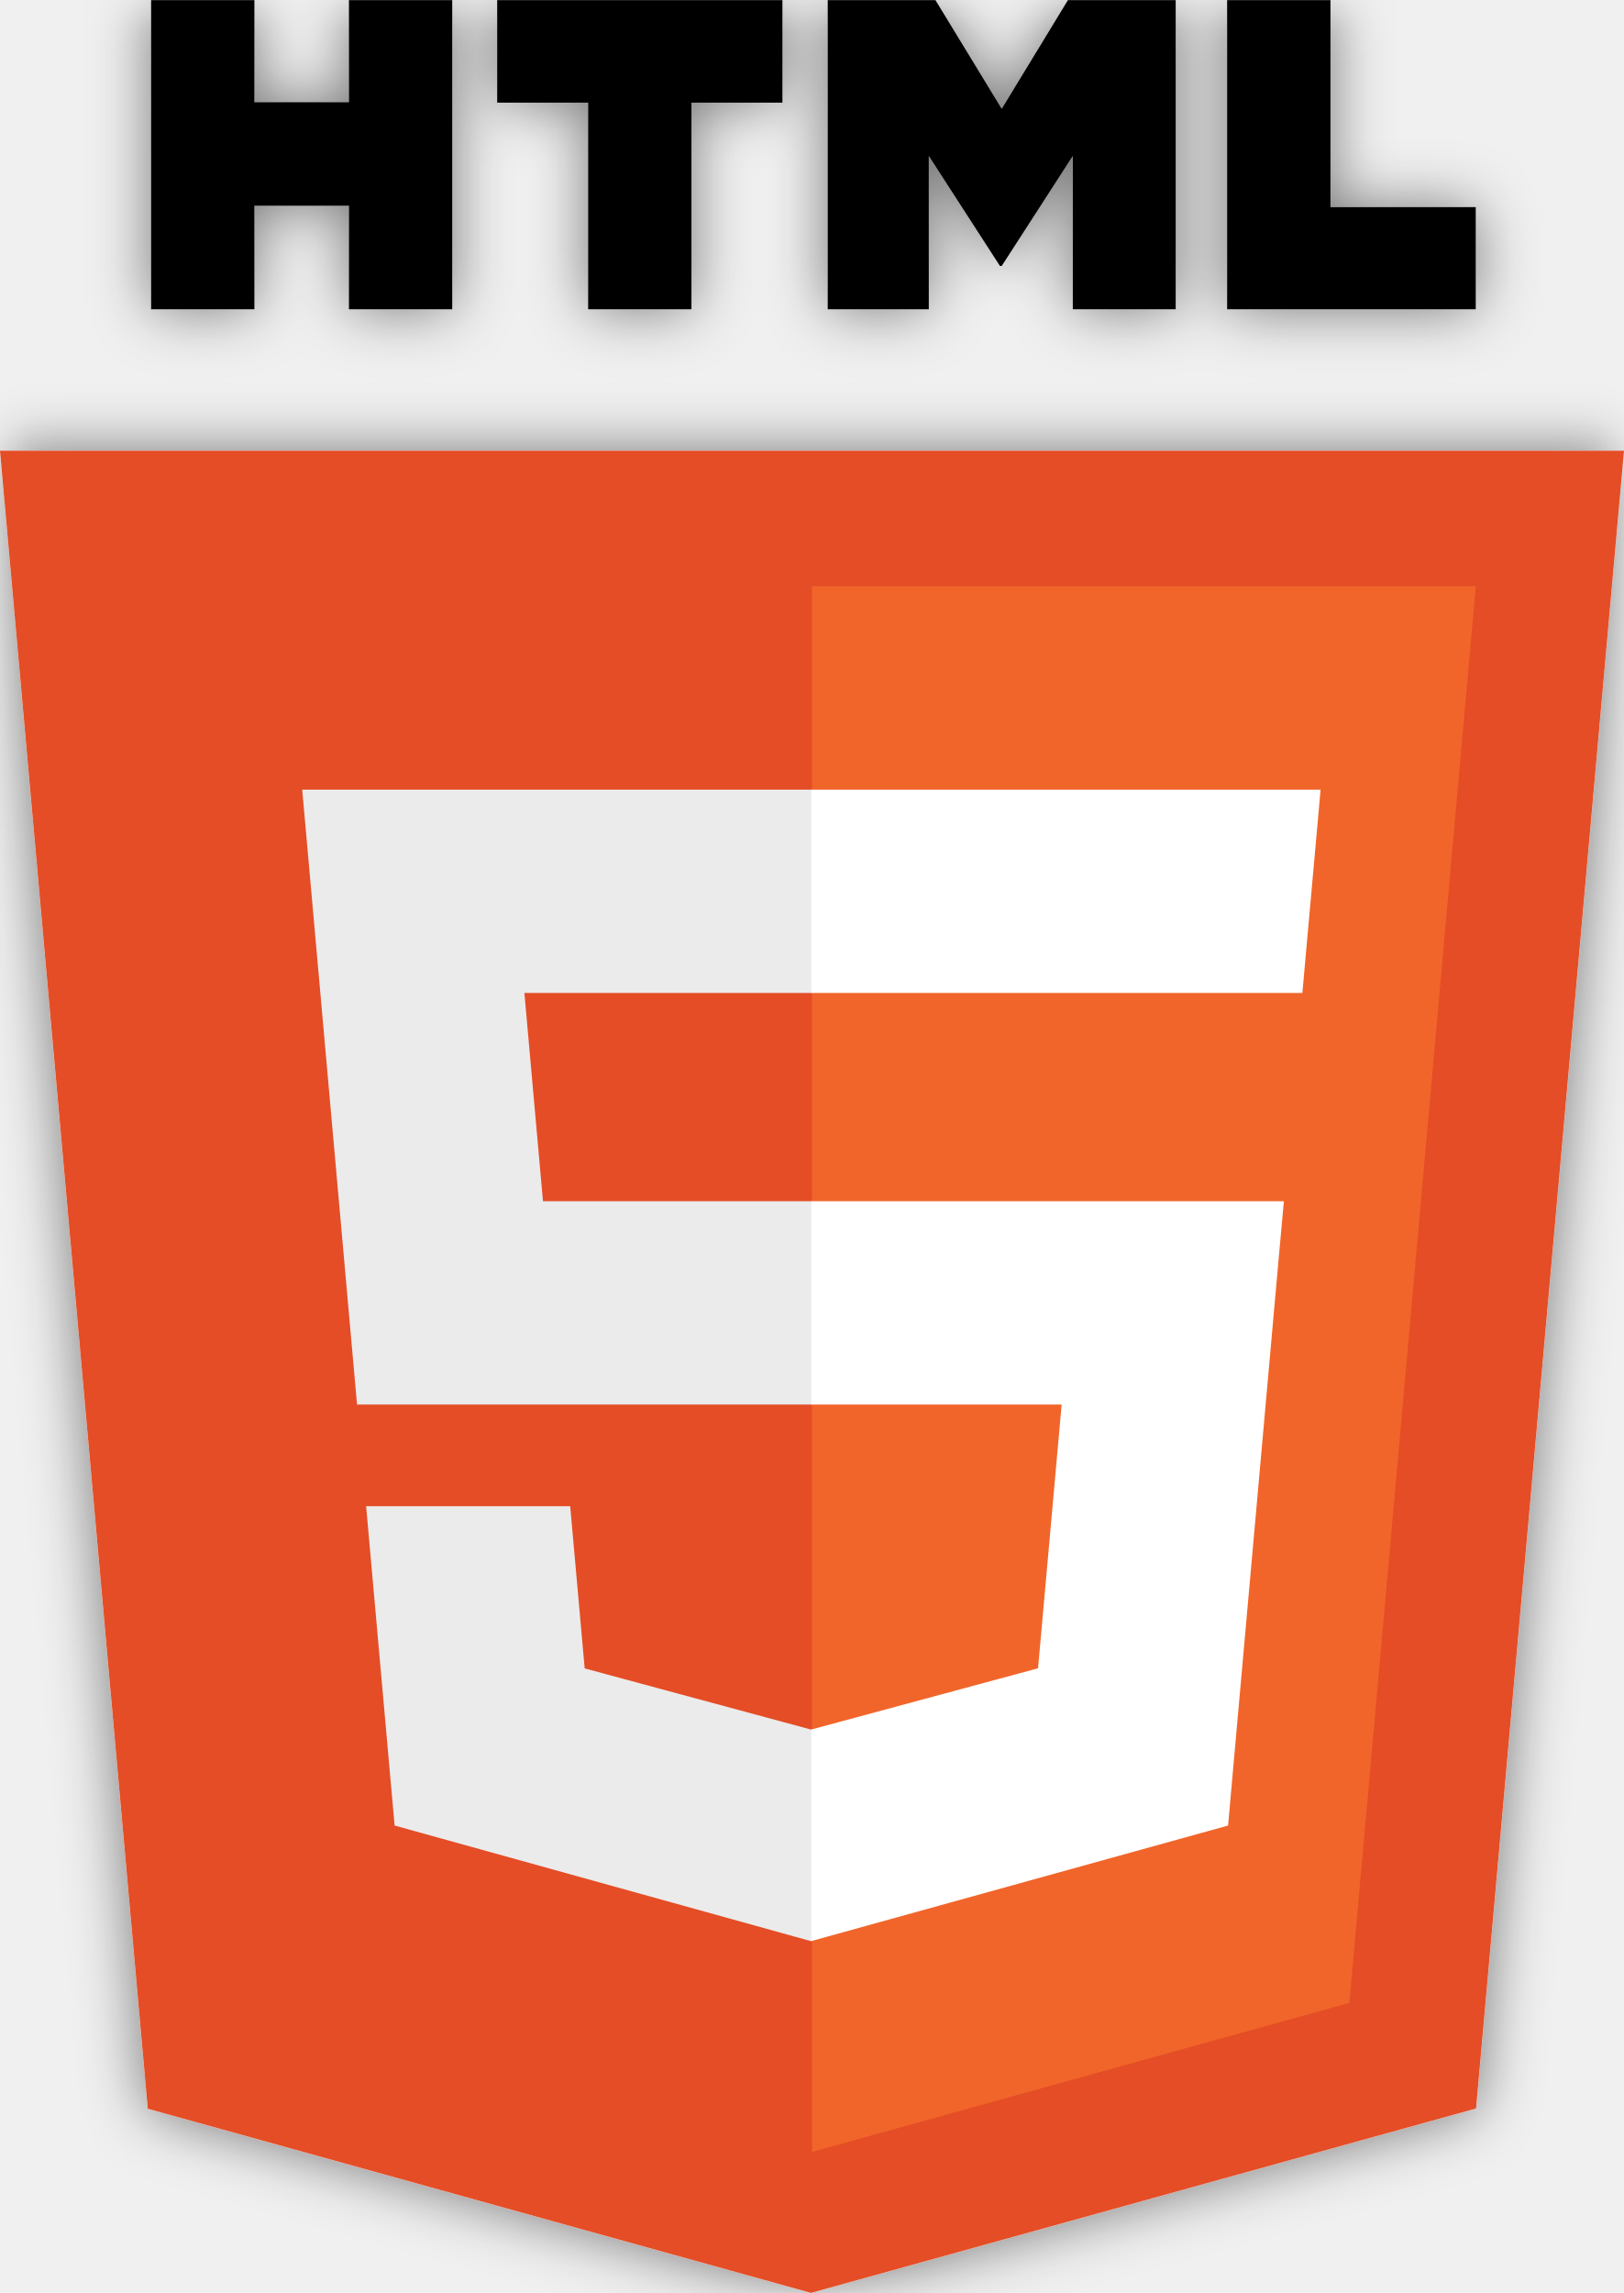
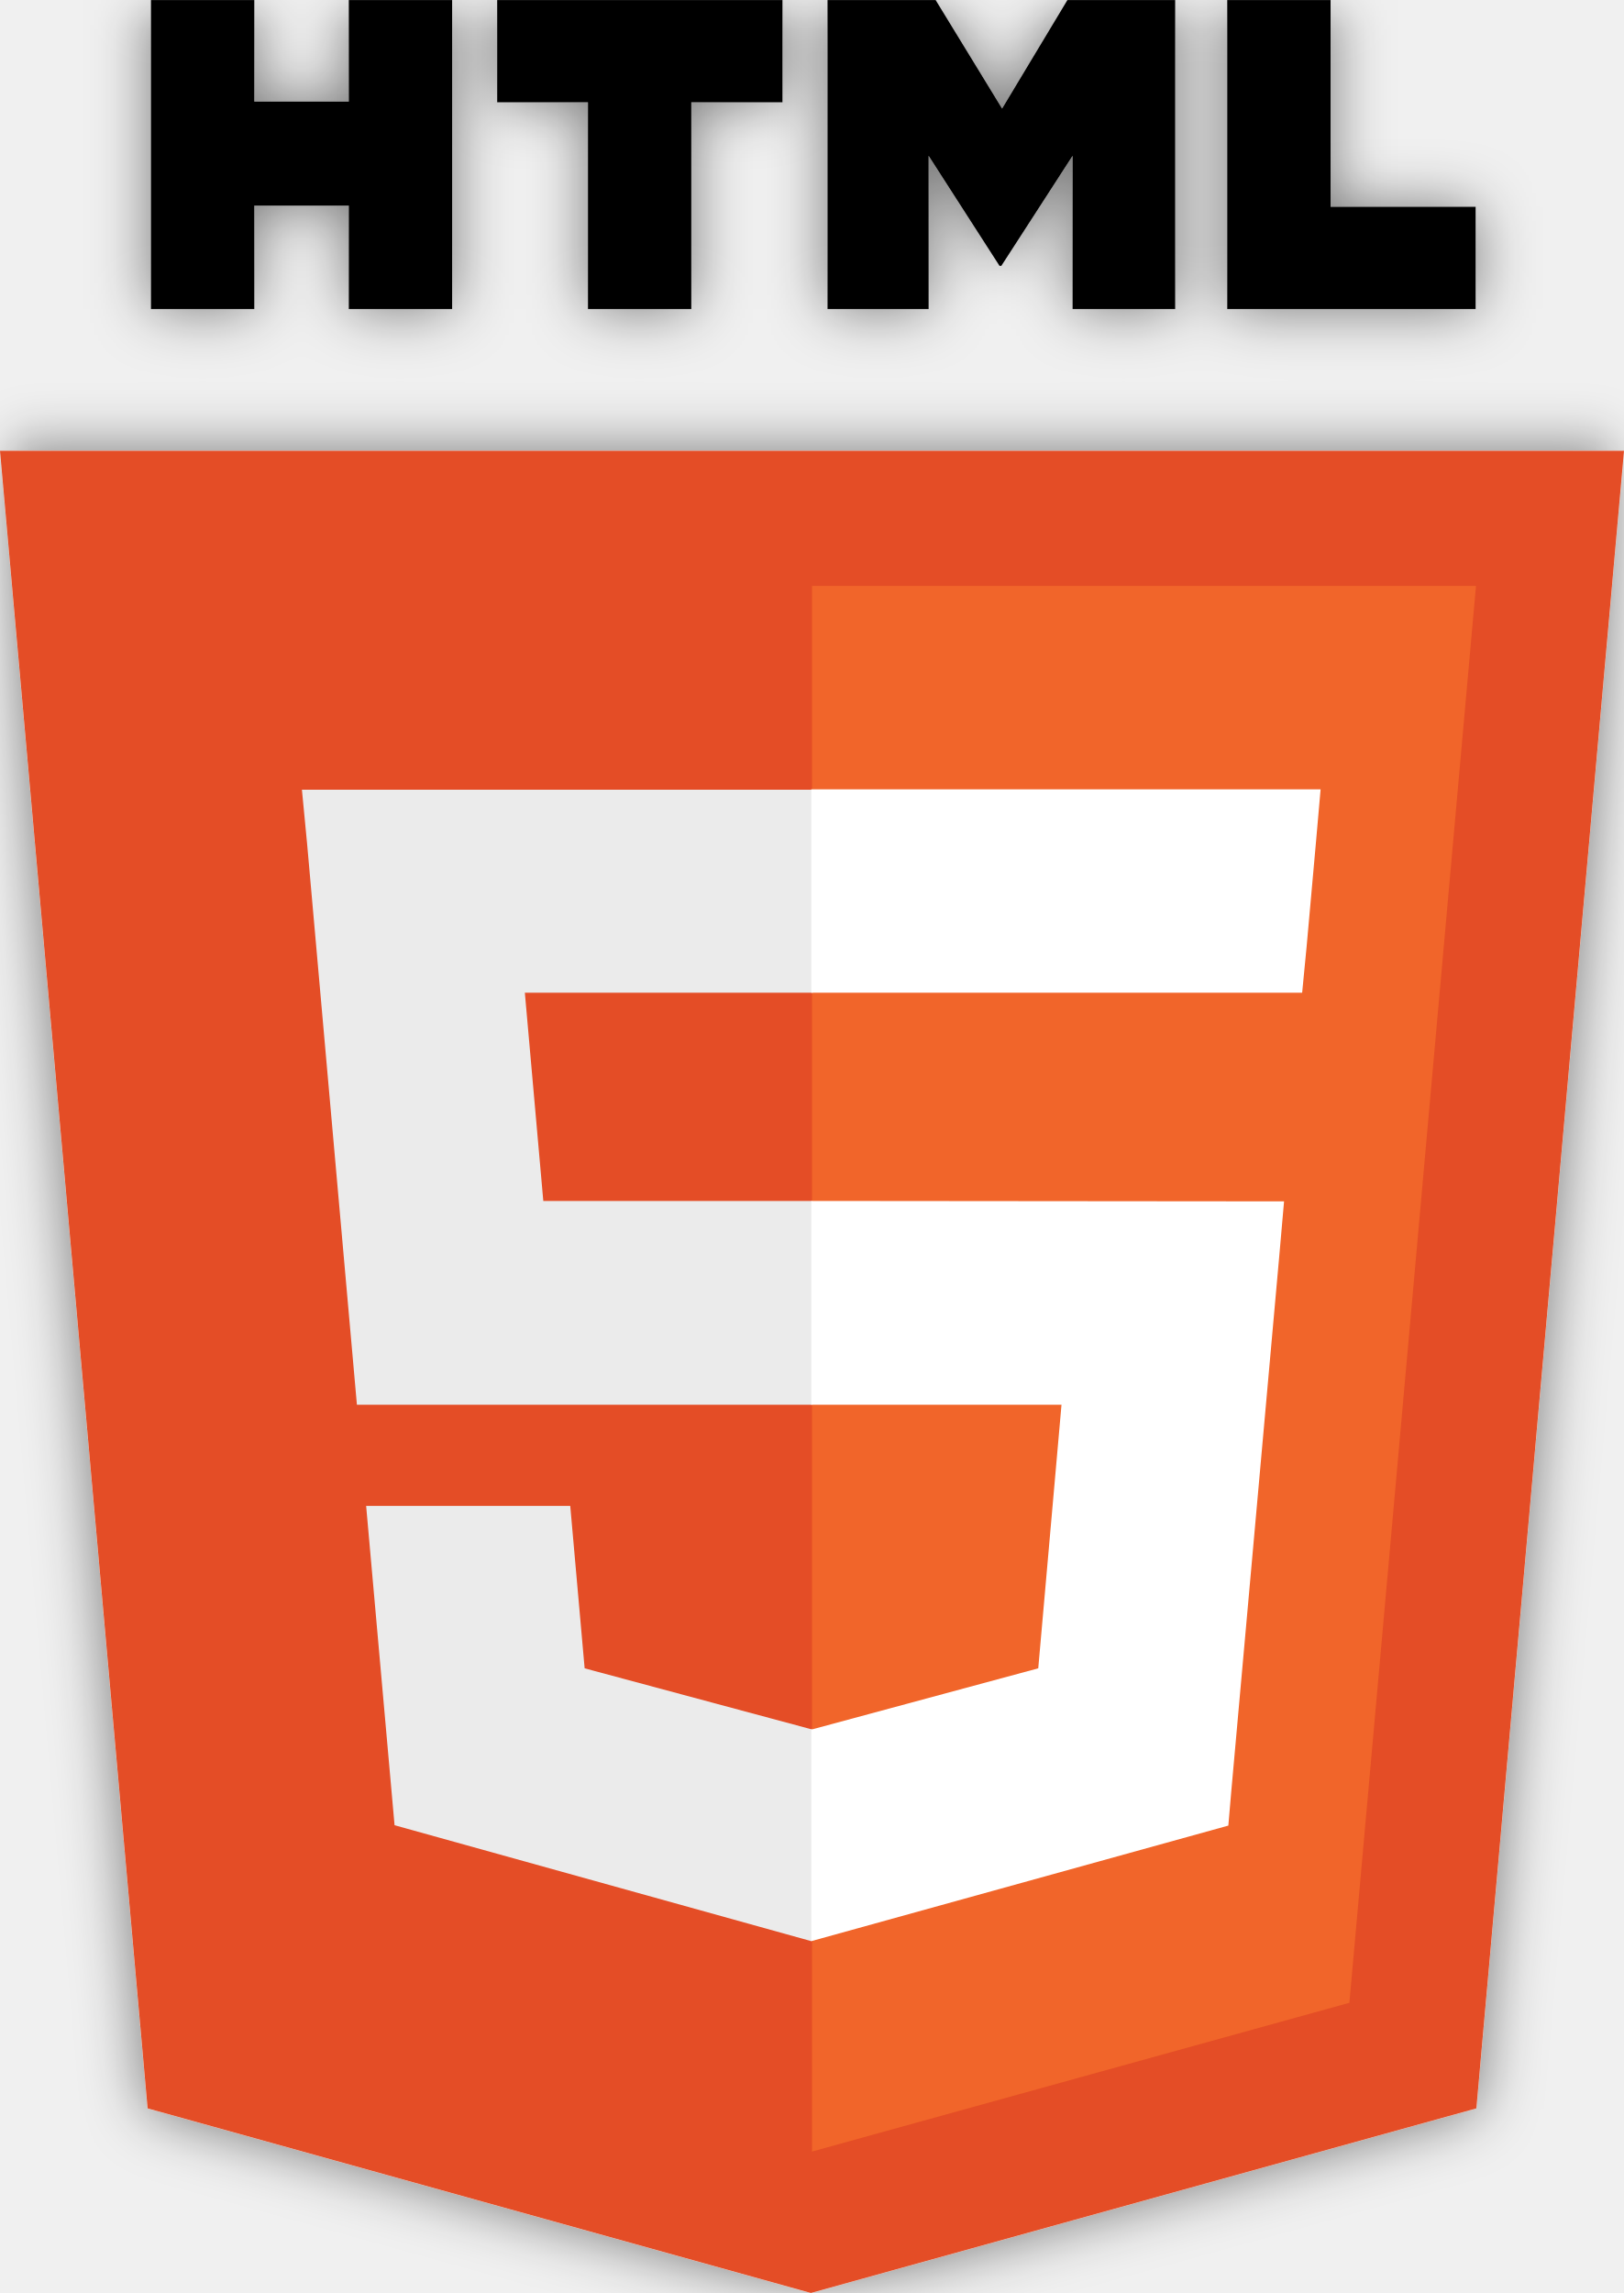
- <svg xmlns="http://www.w3.org/2000/svg" width="1771" height="2500" viewBox="221.807 89.47 440 621.061" enable-background="new 221.807 89.47 440 621.061">
+ <svg xmlns="http://www.w3.org/2000/svg" width="1771" height="2500" viewBox="221.8 89.5 440 621.1" enable-background="new 221.807 89.47 440 621.061">
  <filter id="a" width="150%" height="150%" x="-5%" y="-5%">
    <feFlood flood-color="#000" result="floodFill" flood-opacity=".5" />
    <feComposite in="floodFill" in2="SourceAlpha" operator="in" result="coloredAlpha" />
    <feGaussianBlur in="coloredAlpha" result="blur" stdDeviation="8" />
    <feComposite in="blur" in2="SourceGraphic" operator="out" result="maskedOffsetBlur" />
    <feMerge>
      <feMergeNode in="maskedOffsetBlur" />
      <feMergeNode in="SourceGraphic" />
    </feMerge>
  </filter>
  <g filter="url(#a)">
-     <path fill="#e44d26" d="M261.849 660.647l-40.042-449.125h440l-40.086 449.054-180.184 49.954z" />
-     <path fill="#f16529" d="M441.807 672.348l145.596-40.367 34.258-383.735H441.807z" />
-     <path fill="#ebebeb" d="M441.807 414.82h-72.888l-5.035-56.406h77.923V303.33H303.683l1.32 14.778 13.538 151.794h123.266zM441.807 557.876l-.242.066-61.346-16.566-3.922-43.93h-55.294l7.718 86.489 112.834 31.323.252-.071z" />
-     <path d="M262.745 89.47h27.992v27.656h25.606V89.47h27.993v83.75h-27.993v-28.044h-25.606v28.044h-27.99l-.002-83.75zM381.149 117.244h-24.642V89.47H433.8v27.774h-24.654v55.976H381.15v-55.976h-.001zM446.065 89.47h29.19l17.955 29.428 17.938-29.428h29.2v83.75h-27.882v-41.512l-19.259 29.778h-.481l-19.272-29.778v41.512h-27.39V89.47zM554.277 89.47h28v56.068h39.368v27.682h-67.368V89.47z" />
-     <path fill="#fff" d="M441.617 414.82v55.082h67.83l-6.395 71.44-61.435 16.58v57.307l112.924-31.294.826-9.309 12.946-145.014 1.344-14.792h-14.842zM441.617 303.33v55.084H574.67l1.103-12.382 2.51-27.924 1.318-14.778z" />
+     <path fill="#e44d26" d="M261.8 660.6l-40-449h440l-40 449-180.3 50z" />
+     <path fill="#f16529" d="M441.8 672.3L587.4 632l34.3-383.8H441.8z" />
+     <path fill="#ebebeb" d="M441.8 414.8H369l-5-56.4h78v-55H303.6L305 318 318.5 470h123.3zm0 143l-.2.1-61.4-16.5-3.9-44H321l7.7 86.5 112.9 31.4.2-.1z" />
+     <path d="M262.7 89.5h28V117h25.6V89.5h28v83.7h-28v-28h-25.6v28h-28V89.5zm118.4 27.7h-24.6V89.5h77.3v27.7h-24.7v56h-28v-56zm65-27.7h29.2l18 29.4L511 89.5h29.2v83.7h-27.8v-41.5l-19.3 29.8h-.5l-19.2-29.8v41.5H446V89.5zm108.2 0h28v56h39.3v27.7h-67.3V89.5z" />
+     <path fill="#fff" d="M441.6 414.8V470h67.8l-6.3 71.4-61.5 16.6v57.3l113-31.3.8-9.3 13-145 1.3-14.8h-14.9zm0-111.5v55.1h133l1.2-12.4 2.5-27.9 1.3-14.8z" />
  </g>
</svg>
